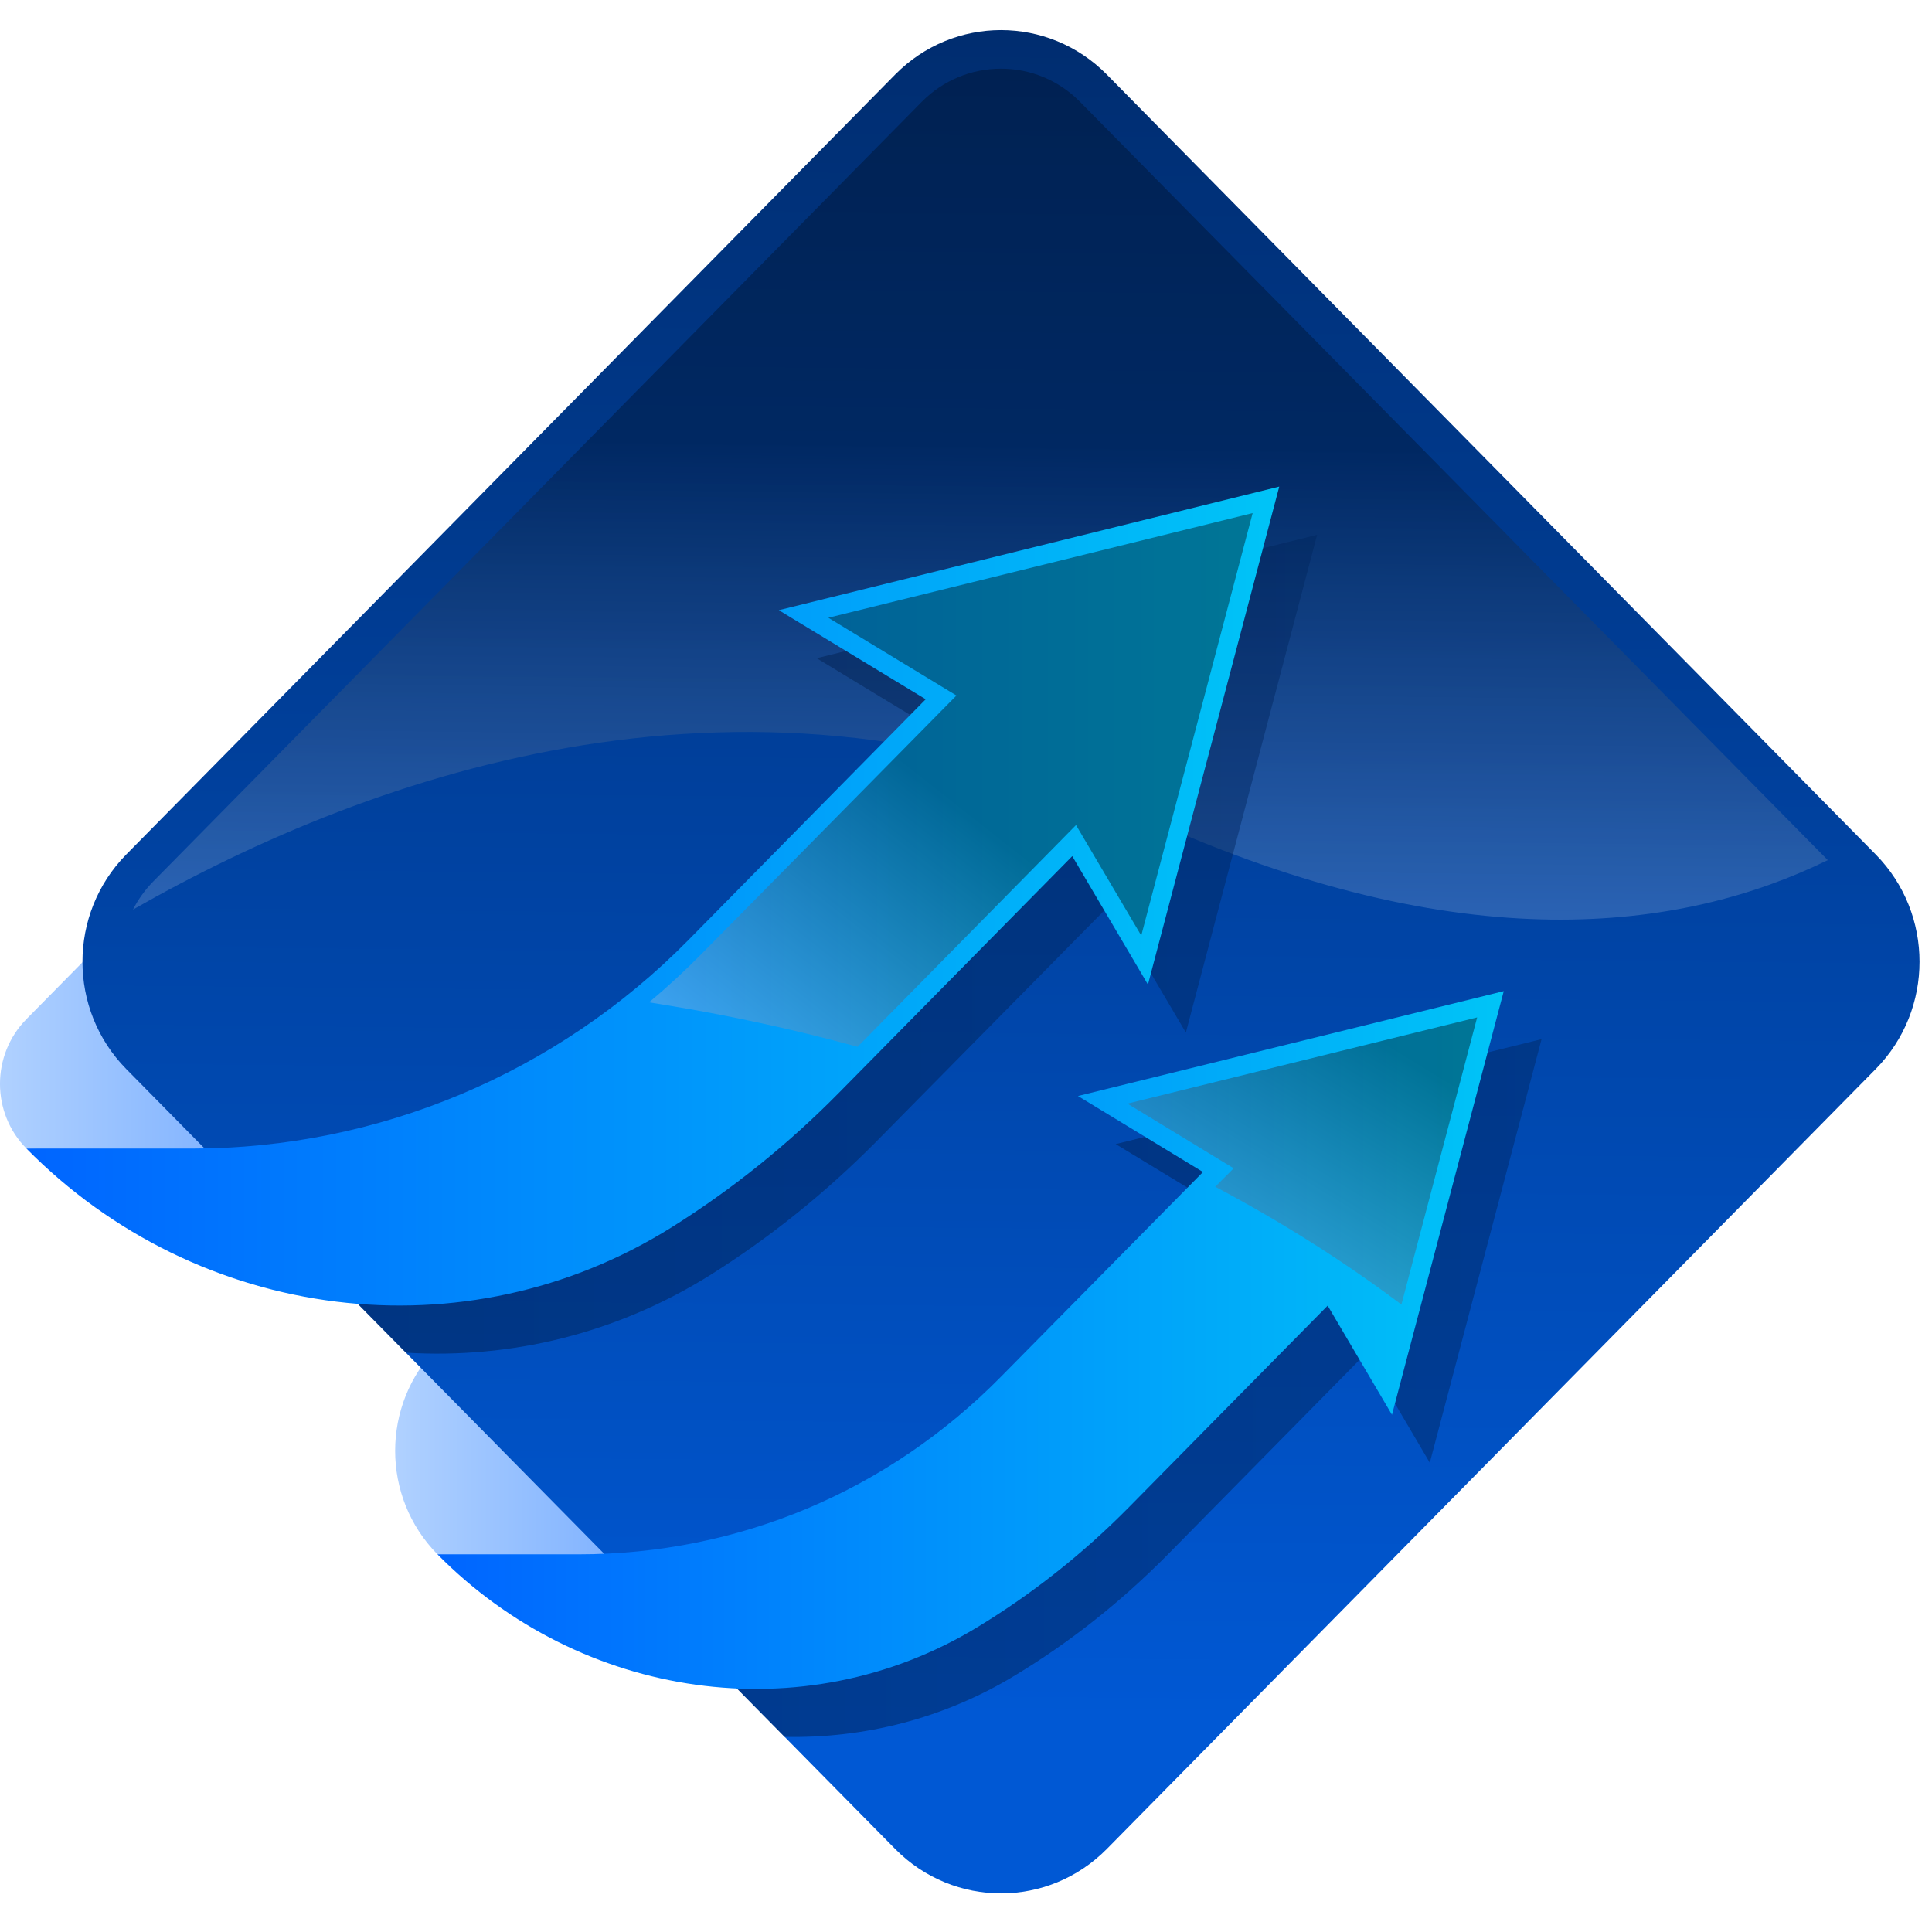
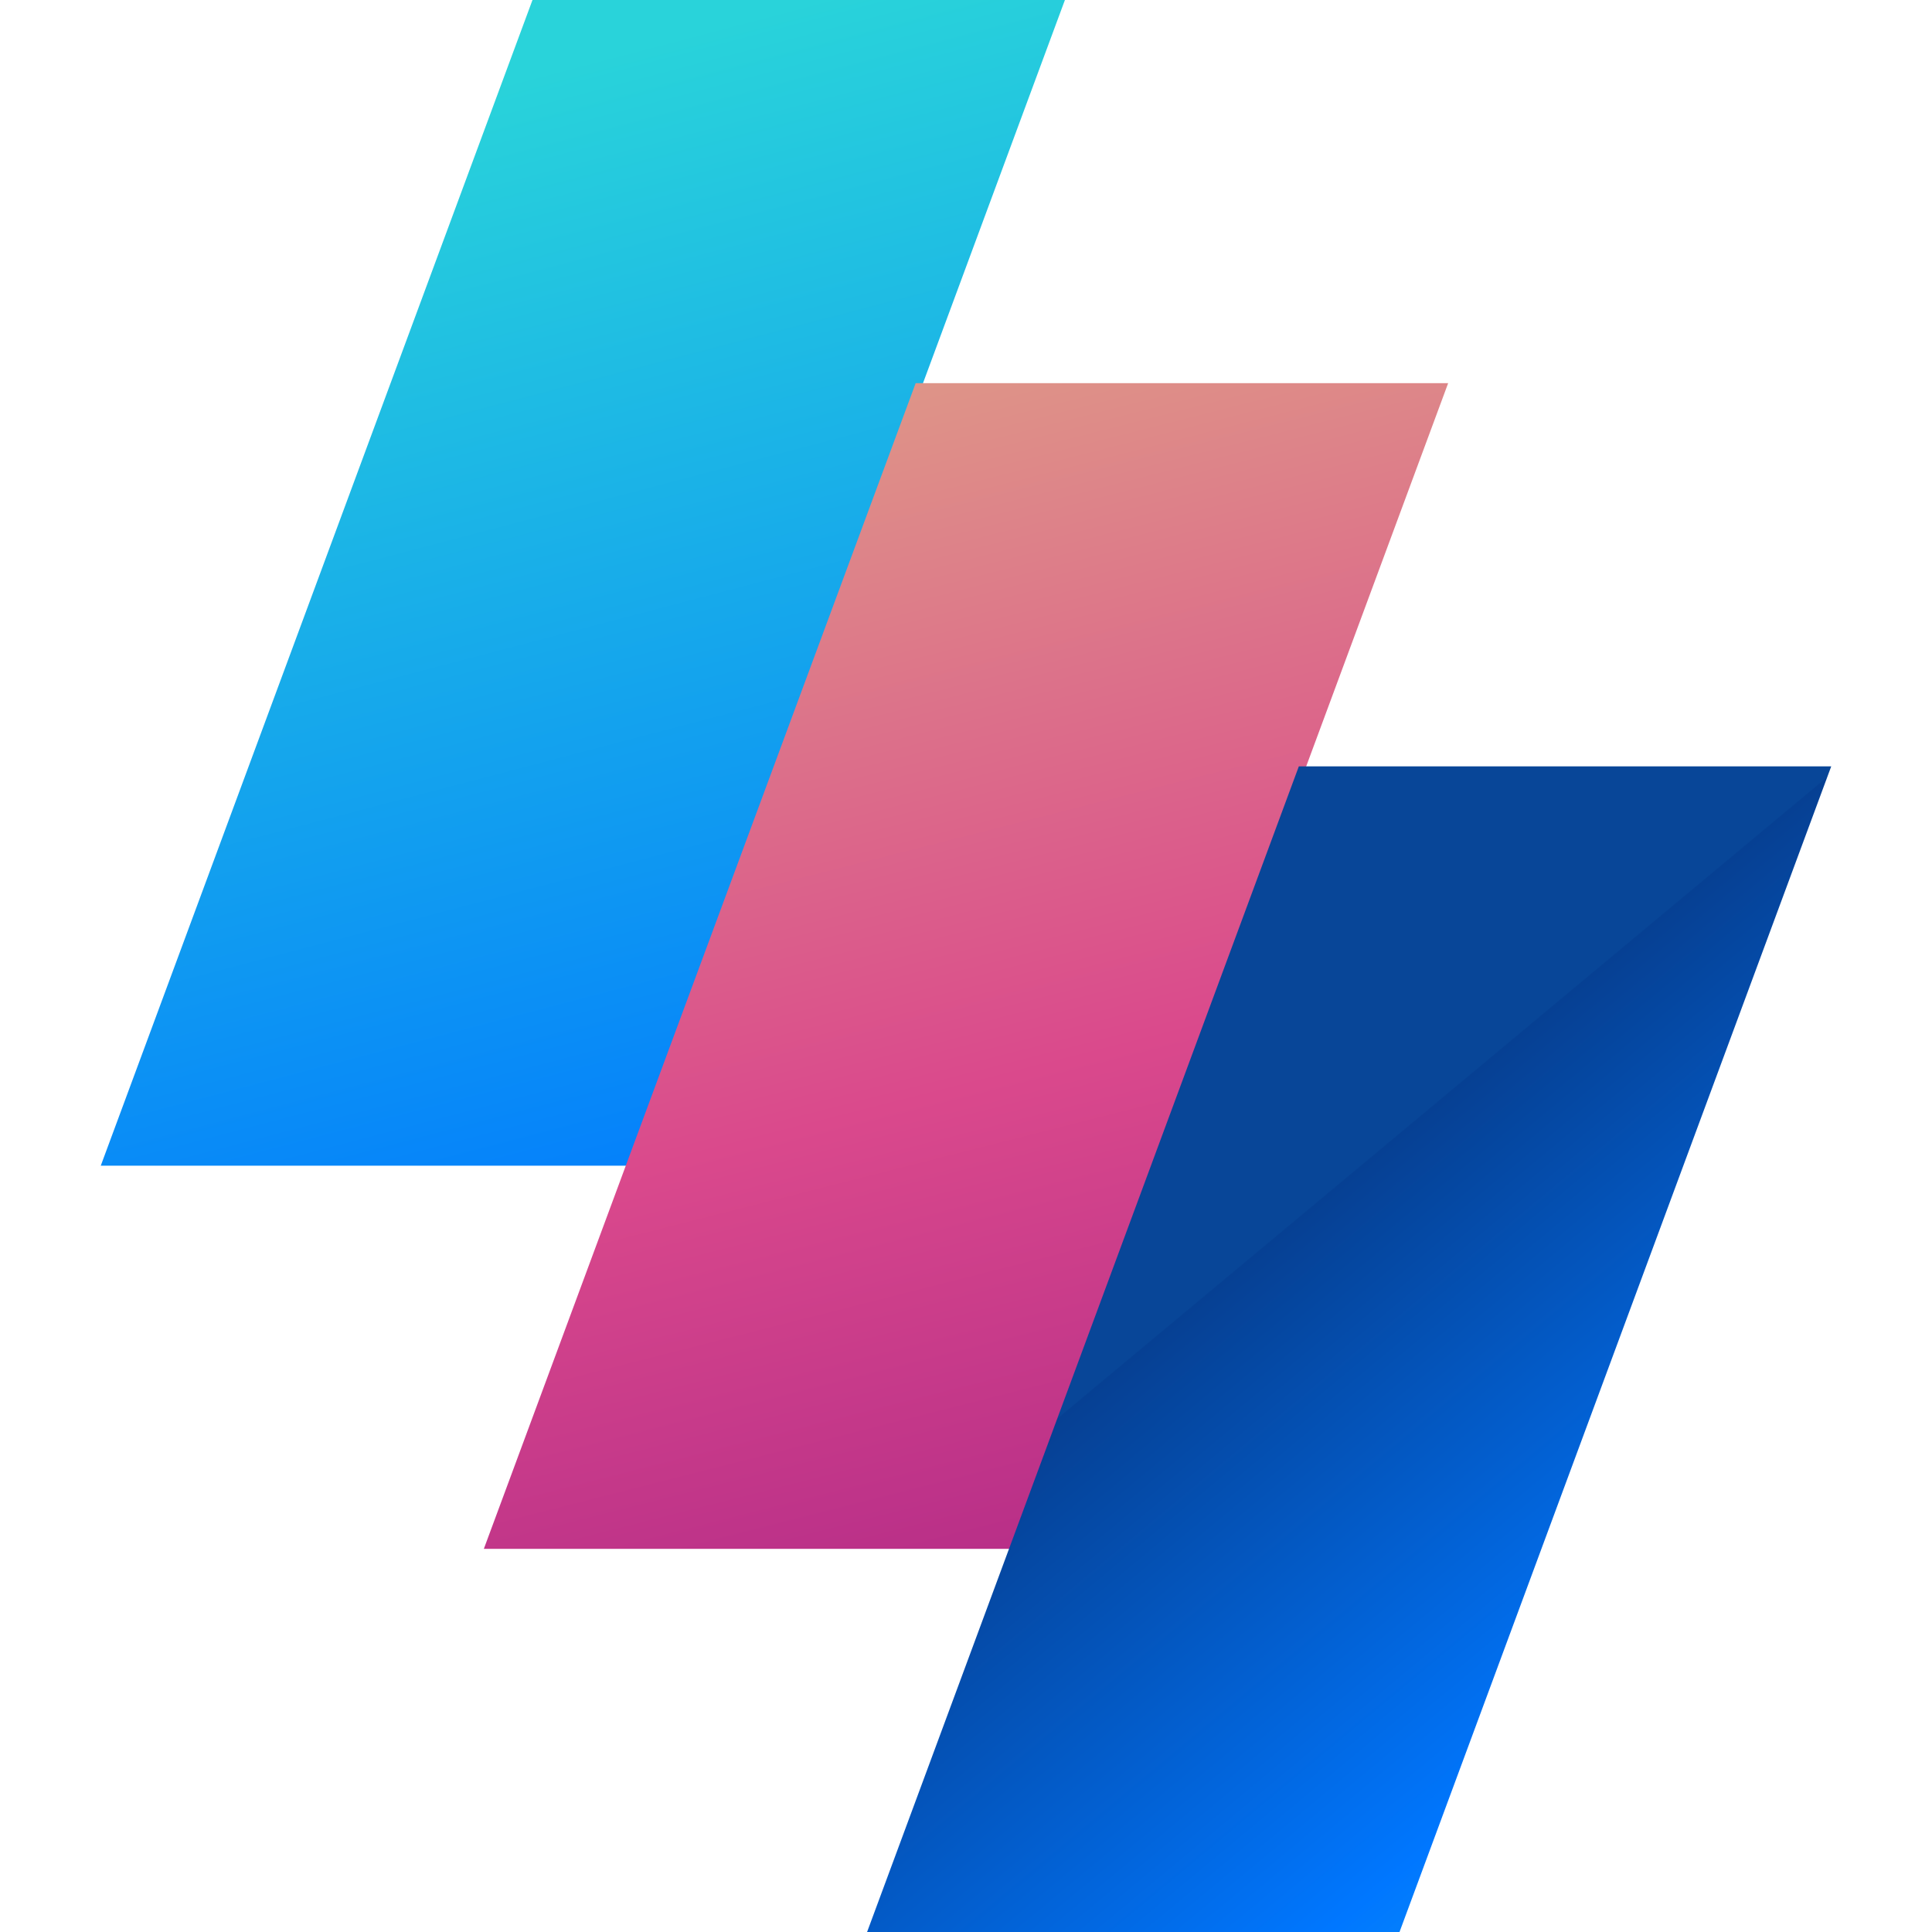
- <svg xmlns="http://www.w3.org/2000/svg" width="35" height="35" viewBox="0 0 35 35" fill="none">
-   <path d="M7.925 28.158C6.903 27.122 6.903 25.443 7.925 24.407L9.749 22.557L15.297 28.349L11.826 29.25L7.925 28.158Z" fill="url(#paint0_linear_3363_47878)" />
-   <path d="M0.479 20.807C-0.16 20.16 -0.16 19.11 0.479 18.462L3.05 15.854L8.357 21.237L0.479 20.807Z" fill="url(#paint1_linear_3363_47878)" />
-   <path d="M33.982 19.365L20.049 33.498C18.99 34.568 17.278 34.568 16.219 33.498L2.286 19.365C1.23 18.291 1.23 16.555 2.286 15.481L16.219 1.348C17.278 0.278 18.99 0.278 20.049 1.348L33.982 15.481C35.038 16.555 35.038 18.291 33.982 19.365Z" fill="url(#paint2_linear_3363_47878)" />
-   <path opacity="0.28" d="M33.112 15.582C30.465 16.879 26.474 17.405 20.798 14.836C13.626 11.593 6.809 13.967 2.409 16.478C2.502 16.297 2.622 16.126 2.773 15.972L16.703 1.84C17.085 1.456 17.594 1.244 18.133 1.244C18.673 1.244 19.182 1.456 19.564 1.843L33.112 15.582Z" fill="url(#paint3_linear_3363_47878)" />
-   <g opacity="0.44">
-     <path d="M27.927 18.825L25.902 26.499L24.74 24.523L21.144 28.173C20.305 29.02 19.381 29.753 18.387 30.352C17.094 31.137 15.647 31.496 14.213 31.465L11.79 29.006C14.447 28.856 16.919 27.741 18.817 25.816L22.481 22.103L20.212 20.726L27.927 18.825Z" fill="url(#paint4_linear_3363_47878)" />
-     <path d="M23.861 9.689L21.483 18.706L20.114 16.384L15.889 20.666C14.964 21.604 13.947 22.42 12.864 23.1C11.165 24.163 9.244 24.621 7.353 24.505L4.558 21.67C7.789 21.569 10.866 20.227 13.159 17.901L17.456 13.539L14.795 11.924L23.861 9.689Z" fill="url(#paint5_linear_3363_47878)" />
-   </g>
-   <path d="M27.242 17.955L25.217 25.63L24.052 23.653L20.456 27.3C19.618 28.15 18.693 28.88 17.701 29.481C14.556 31.388 10.516 30.786 7.925 28.158H10.479C13.371 28.158 16.087 27.017 18.132 24.942L21.793 21.232L19.528 19.855L27.242 17.955Z" fill="url(#paint6_linear_3363_47878)" />
-   <path d="M23.175 8.815L20.796 17.836L19.425 15.51L15.199 19.796C14.275 20.734 13.26 21.548 12.175 22.229C8.437 24.576 3.587 23.96 0.479 20.807H3.48C6.852 20.807 10.086 19.448 12.471 17.03L16.77 12.668L14.109 11.054L23.175 8.815Z" fill="url(#paint7_linear_3363_47878)" />
-   <g opacity="0.5">
-     <path opacity="0.78" d="M26.76 18.431L25.388 23.633C24.367 22.866 23.239 22.148 22.015 21.499L22.349 21.165L20.424 19.993L26.76 18.431Z" fill="url(#paint8_linear_3363_47878)" />
-     <path opacity="0.78" d="M22.693 9.295L20.675 16.949L19.493 14.947L15.536 18.964C14.594 18.706 13.625 18.486 12.631 18.305C12.339 18.253 12.046 18.204 11.758 18.158C12.088 17.883 12.408 17.587 12.714 17.276L17.327 12.6L15.006 11.191L22.693 9.295Z" fill="url(#paint9_linear_3363_47878)" />
-   </g>
-   <defs>
-     <linearGradient id="paint0_linear_3363_47878" x1="7.159" y1="25.903" x2="15.297" y2="25.903" gradientUnits="userSpaceOnUse">
-       <stop stop-color="#B0D1FF" />
-       <stop offset="1" stop-color="#4F93FF" />
-     </linearGradient>
-     <linearGradient id="paint1_linear_3363_47878" x1="-0" y1="18.545" x2="8.357" y2="18.545" gradientUnits="userSpaceOnUse">
-       <stop stop-color="#B0D1FF" />
-       <stop offset="1" stop-color="#4F93FF" />
-     </linearGradient>
-     <linearGradient id="paint2_linear_3363_47878" x1="18.006" y1="31.096" x2="18.36" y2="-5.689" gradientUnits="userSpaceOnUse">
-       <stop stop-color="#0058D4" />
-       <stop offset="1" stop-color="#00245B" />
-     </linearGradient>
-     <linearGradient id="paint3_linear_3363_47878" x1="17.854" y1="8.043" x2="17.736" y2="17.864" gradientUnits="userSpaceOnUse">
-       <stop />
-       <stop offset="1" stop-color="#B0D1FF" />
-     </linearGradient>
-     <linearGradient id="paint4_linear_3363_47878" x1="11.79" y1="25.146" x2="27.927" y2="25.146" gradientUnits="userSpaceOnUse">
-       <stop stop-color="#001334" />
-       <stop offset="1" stop-color="#00245B" />
-     </linearGradient>
-     <linearGradient id="paint5_linear_3363_47878" x1="4.558" y1="17.106" x2="23.861" y2="17.106" gradientUnits="userSpaceOnUse">
-       <stop stop-color="#001334" />
-       <stop offset="1" stop-color="#00245B" />
-     </linearGradient>
-     <linearGradient id="paint6_linear_3363_47878" x1="7.925" y1="24.275" x2="27.242" y2="24.275" gradientUnits="userSpaceOnUse">
-       <stop stop-color="#0065FF" />
-       <stop offset="1" stop-color="#00C4F7" />
-     </linearGradient>
-     <linearGradient id="paint7_linear_3363_47878" x1="0.479" y1="16.233" x2="23.175" y2="16.233" gradientUnits="userSpaceOnUse">
-       <stop stop-color="#0065FF" />
-       <stop offset="1" stop-color="#00C4F7" />
-     </linearGradient>
-     <linearGradient id="paint8_linear_3363_47878" x1="24.758" y1="18.693" x2="20.955" y2="24.921" gradientUnits="userSpaceOnUse">
-       <stop />
-       <stop offset="1" stop-color="#B0D1FF" />
-     </linearGradient>
-     <linearGradient id="paint9_linear_3363_47878" x1="17.413" y1="14.629" x2="12.923" y2="20.32" gradientUnits="userSpaceOnUse">
-       <stop />
-       <stop offset="1" stop-color="#B0D1FF" />
-     </linearGradient>
-   </defs>
+ <svg xmlns="http://www.w3.org/2000/svg" height="800px" width="800px" version="1.1" id="Layer_1" viewBox="0 0 492.481 492.481" xml:space="preserve">
+   <linearGradient id="SVGID_1_" gradientUnits="userSpaceOnUse" x1="-36.6" y1="621.342" x2="-17.278" y2="547.764" gradientTransform="matrix(7.8769 0 0 -7.8769 404.0846 4917.997)">
+     <stop offset="0" style="stop-color:#29D3DA" />
+     <stop offset="0.519" style="stop-color:#0077FF" />
+     <stop offset="0.999" style="stop-color:#064093" />
+     <stop offset="1" style="stop-color:#084698" />
+   </linearGradient>
+   <polygon style="fill:url(#SVGID_1_);" points="25.687,297.141 135.735,0 271.455,0 161.398,297.141 " />
+   <linearGradient id="SVGID_2_" gradientUnits="userSpaceOnUse" x1="-27.073" y1="620.754" x2="-11.704" y2="560.324" gradientTransform="matrix(7.8769 0 0 -7.8769 404.0846 4917.997)">
+     <stop offset="0.012" style="stop-color:#E0B386" />
+     <stop offset="0.519" style="stop-color:#DA498C" />
+     <stop offset="1" style="stop-color:#961484" />
+   </linearGradient>
+   <polygon style="fill:url(#SVGID_2_);" points="123.337,394.807 233.409,97.674 369.144,97.674 259.072,394.807 " />
+   <linearGradient id="SVGID_3_" gradientUnits="userSpaceOnUse" x1="14.032" y1="554.688" x2="-10.418" y2="584.028" gradientTransform="matrix(7.8769 0 0 -7.8769 404.0846 4917.997)">
+     <stop offset="0" style="stop-color:#29D3DA" />
+     <stop offset="0.519" style="stop-color:#0077FF" />
+     <stop offset="0.999" style="stop-color:#064093" />
+     <stop offset="1" style="stop-color:#084698" />
+   </linearGradient>
+   <polygon style="fill:url(#SVGID_3_);" points="221.026,492.481 331.083,195.348 466.794,195.348 356.746,492.481 " />
</svg>
